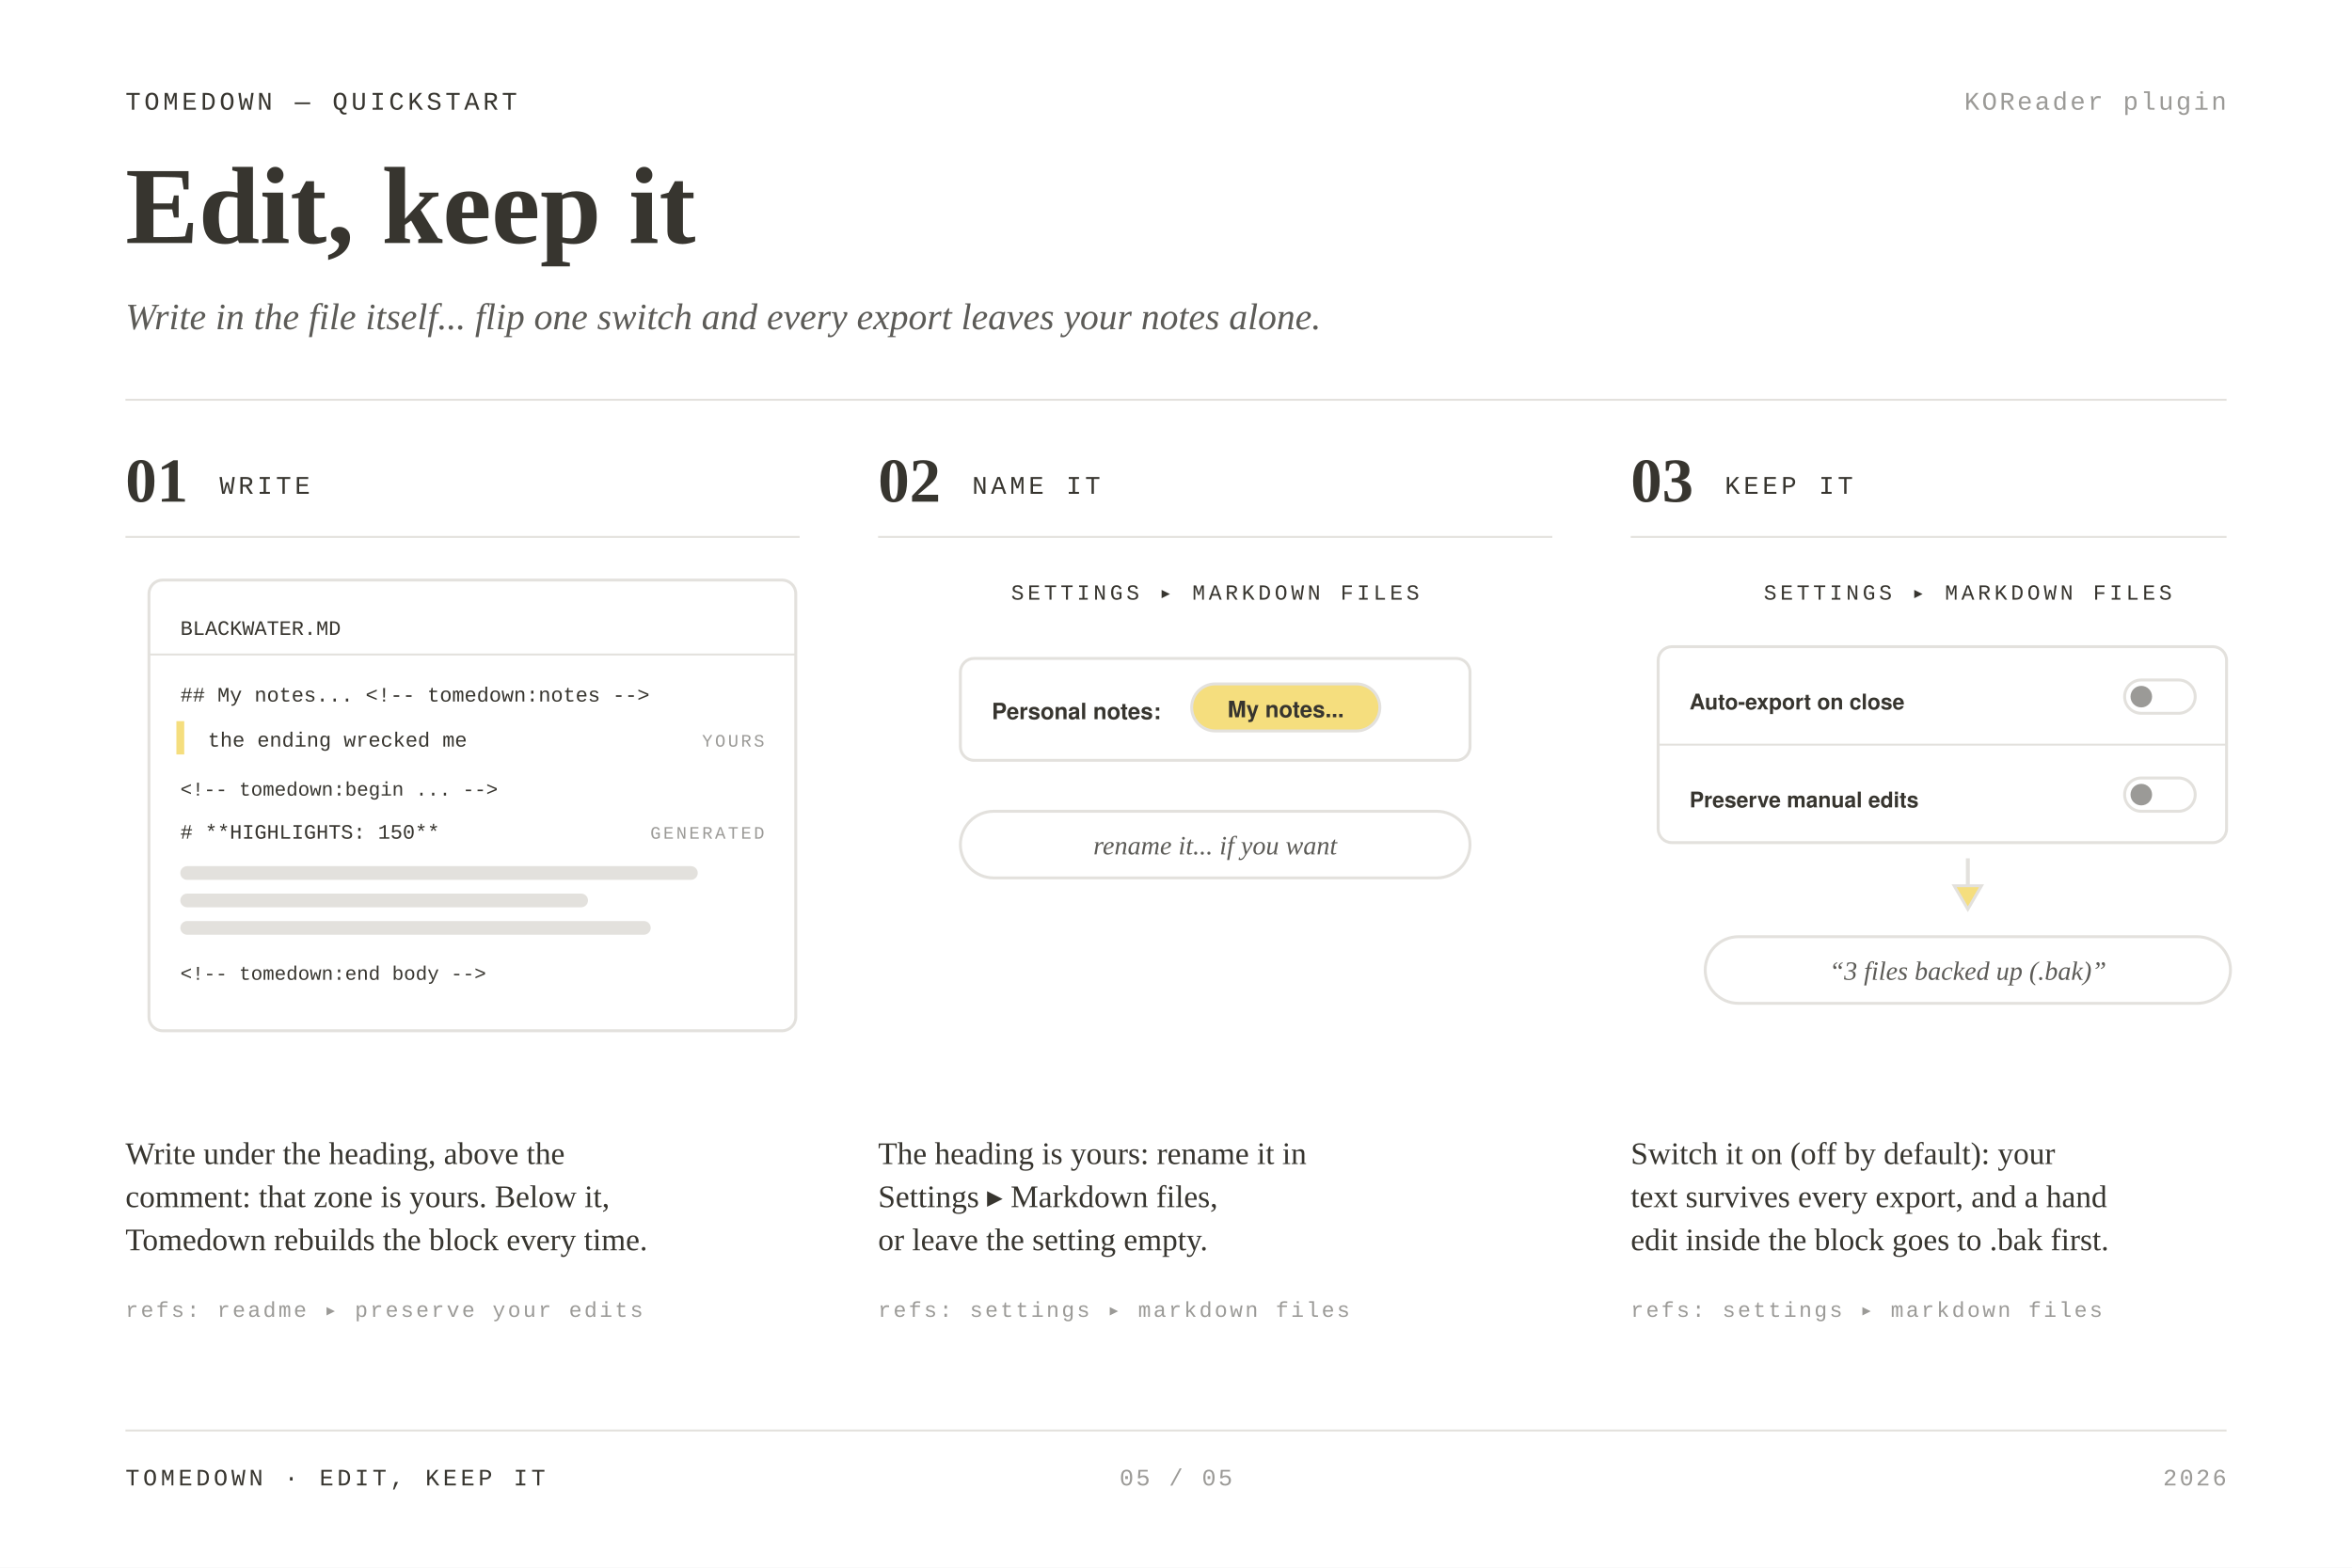
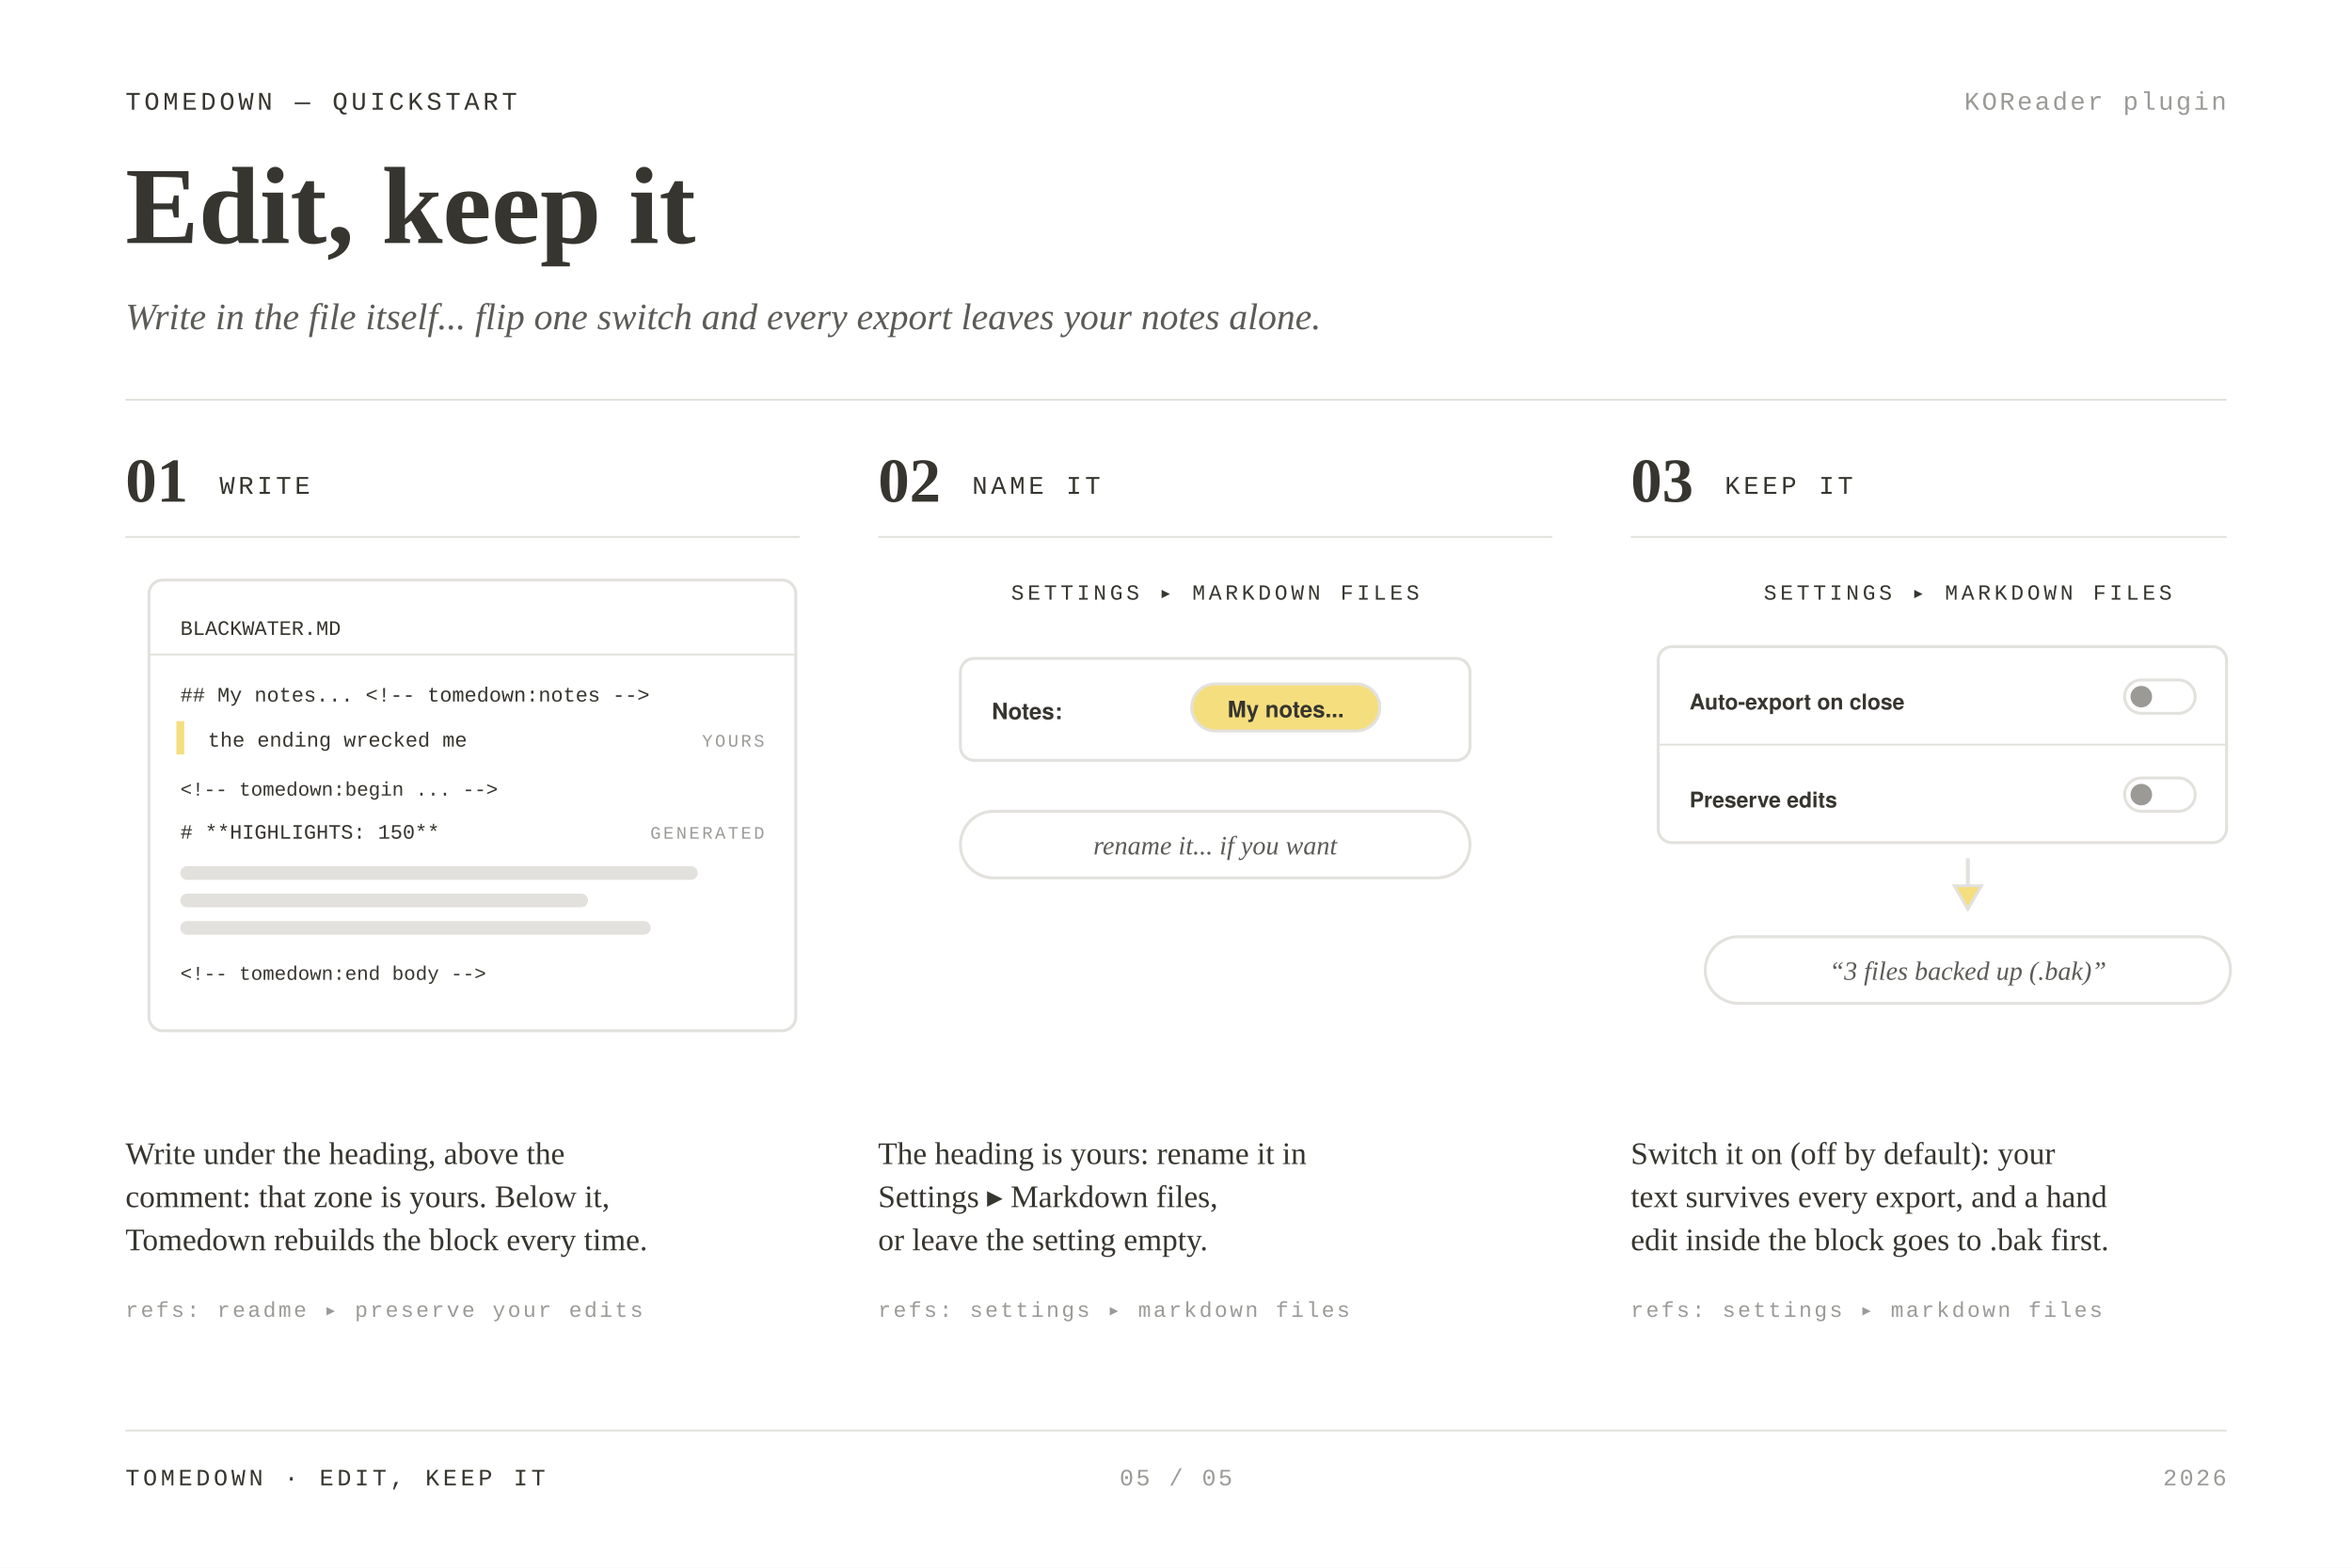
- <svg xmlns="http://www.w3.org/2000/svg" width="1740" height="1160" viewBox="0 0 1200 800" role="img" aria-label="Tomedown quickstart tutorial 05 — Edit, keep it: write your notes under the heading, flip Preserve manual edits on (off by default) and the export rebuilds only its own block, a hand-edited file is kept as .bak">
+ <svg xmlns="http://www.w3.org/2000/svg" width="1740" height="1160" viewBox="0 0 1200 800" role="img" aria-label="Tomedown quickstart tutorial 05 — Edit, keep it: write your notes under the heading, flip Preserve edits on (off by default) and the export rebuilds only its own block, a hand-edited file is kept as .bak">
  <style>
    .display { font-family: Georgia, "Times New Roman", serif; font-weight: 700; fill: #37352F; }
    .deck    { font-family: Georgia, "Times New Roman", serif; font-style: italic; fill: #5C5B57; }
    .label   { font-family: "SF Mono", Menlo, Consolas, "Liberation Mono", monospace; letter-spacing: 1.8px; fill: #37352F; }
    .labelm  { font-family: "SF Mono", Menlo, Consolas, "Liberation Mono", monospace; letter-spacing: 1.2px; fill: #9B9A97; }
    .body    { font-family: Georgia, "Times New Roman", serif; fill: #37352F; }
    .menu    { font-family: "Helvetica Neue", Helvetica, Arial, sans-serif; font-weight: 700; fill: #37352F; }
    .code    { font-family: "SF Mono", Menlo, Consolas, "Liberation Mono", monospace; fill: #37352F; }
    .rule    { stroke: #E3E1DD; stroke-width: 1; }
    .hair    { stroke: #E3E1DD; stroke-width: 1; opacity: 1; }
    .card    { fill: #FFFFFF; stroke: #E3E1DD; stroke-width: 1.5; }
    .skel    { fill: #E3E1DD; }
    .accent  { fill: #F5DE7E; }
  </style>
  <rect width="1200" height="800" fill="#FFFFFF" />
  <text class="label" x="64" y="56" font-size="13">TOMEDOWN — QUICKSTART</text>
  <text class="labelm" x="1136" y="56" font-size="13" text-anchor="end">KOReader plugin</text>
  <text class="display" x="64" y="124" font-size="56">Edit, keep it</text>
  <text class="deck" x="64" y="168" font-size="19">Write in the file itself... flip one switch and every export leaves your notes alone.</text>
  <line class="rule" x1="64" y1="204" x2="1136" y2="204" />
  <text class="display" x="64" y="256" font-size="32">01</text>
  <text class="label" x="112" y="252" font-size="13">WRITE</text>
  <line class="hair" x1="64" y1="274" x2="408" y2="274" />
  <rect class="card" x="76" y="296" width="330" height="230" rx="7" />
  <text class="code" x="92" y="324" font-size="10.5" fill="#9B9A97">BLACKWATER.MD</text>
  <line class="hair" x1="76" y1="334" x2="406" y2="334" />
  <text class="code" x="92" y="358" font-size="10.5">## My notes... &lt;!-- tomedown:notes --&gt;</text>
  <rect class="accent" x="90" y="368" width="4" height="17" />
  <text class="code" x="106" y="381" font-size="10.5">the ending wrecked me</text>
  <text class="labelm" x="390" y="381" font-size="9" text-anchor="end">YOURS</text>
  <text class="code" x="92" y="406" font-size="10" fill="#9B9A97">&lt;!-- tomedown:begin ... --&gt;</text>
  <text class="code" x="92" y="428" font-size="10.5"># **HIGHLIGHTS: 150**</text>
  <text class="labelm" x="390" y="428" font-size="9" text-anchor="end">GENERATED</text>
  <rect class="skel" x="92" y="442" width="264" height="7" rx="3.5" />
  <rect class="skel" x="92" y="456" width="208" height="7" rx="3.5" />
  <rect class="skel" x="92" y="470" width="240" height="7" rx="3.5" />
  <text class="code" x="92" y="500" font-size="10" fill="#9B9A97">&lt;!-- tomedown:end body --&gt;</text>
  <text class="body" x="64" y="594" font-size="16">Write under the heading, above the</text>
  <text class="body" x="64" y="616" font-size="16">comment: that zone is yours. Below it,</text>
  <text class="body" x="64" y="638" font-size="16">Tomedown rebuilds the block every time.</text>
  <text class="labelm" x="64" y="672" font-size="11">refs: readme ▸ preserve your edits</text>
  <text class="display" x="448" y="256" font-size="32">02</text>
  <text class="label" x="496" y="252" font-size="13">NAME IT</text>
  <line class="hair" x1="448" y1="274" x2="792" y2="274" />
  <text class="label" x="620" y="306" font-size="11" text-anchor="middle">SETTINGS ▸ MARKDOWN FILES</text>
  <rect class="card" x="490" y="336" width="260" height="52" rx="7" />
  <rect class="accent" x="608" y="349" width="96" height="24" rx="12" stroke="#E3E1DD" stroke-width="1.5" />
-   <text class="menu" x="506" y="367" font-size="11.5">Personal notes:</text>
+   <text class="menu" x="506" y="367" font-size="11.5">Notes:</text>
  <text class="menu" x="656" y="366" font-size="11.5" text-anchor="middle">My notes...</text>
  <rect x="490" y="414" width="260" height="34" rx="17" fill="#FFFFFF" stroke="#E3E1DD" stroke-width="1.5" />
  <text class="deck" x="620" y="436" font-size="13.5" text-anchor="middle">rename it... if you want</text>
  <text class="body" x="448" y="594" font-size="16">The heading is yours: rename it in</text>
  <text class="body" x="448" y="616" font-size="16">Settings ▸ Markdown files,</text>
  <text class="body" x="448" y="638" font-size="16">or leave the setting empty.</text>
  <text class="labelm" x="448" y="672" font-size="11">refs: settings ▸ markdown files</text>
  <text class="display" x="832" y="256" font-size="32">03</text>
  <text class="label" x="880" y="252" font-size="13">KEEP IT</text>
  <line class="hair" x1="832" y1="274" x2="1136" y2="274" />
  <text class="label" x="1004" y="306" font-size="11" text-anchor="middle">SETTINGS ▸ MARKDOWN FILES</text>
  <rect class="card" x="846" y="330" width="290" height="100" rx="7" />
  <line class="hair" x1="846" y1="380" x2="1136" y2="380" />
  <text class="menu" x="862" y="362" font-size="11">Auto-export on close</text>
  <rect x="1084" y="347" width="36" height="17" rx="8.5" fill="#FFFFFF" stroke="#E3E1DD" stroke-width="1.5" />
  <circle cx="1092.5" cy="355.5" r="5.5" fill="#9B9A97" />
-   <text class="menu" x="862" y="412" font-size="11">Preserve manual edits</text>
+   <text class="menu" x="862" y="412" font-size="11">Preserve edits</text>
  <rect x="1084" y="397" width="36" height="17" rx="8.5" fill="#FFFFFF" stroke="#E3E1DD" stroke-width="1.5" />
  <circle cx="1092.5" cy="405.5" r="5.5" fill="#9B9A97" />
  <path d="M1004 438 V454" fill="none" stroke="#E3E1DD" stroke-width="2" />
  <path class="accent" d="M997 452 L1004 464 L1011 452 Z" stroke="#E3E1DD" stroke-width="1.5" />
  <rect x="870" y="478" width="268" height="34" rx="17" fill="#FFFFFF" stroke="#E3E1DD" stroke-width="1.5" />
  <text class="deck" x="1004" y="500" font-size="13.5" text-anchor="middle">“3 files backed up (.bak)”</text>
  <text class="body" x="832" y="594" font-size="16">Switch it on (off by default): your</text>
  <text class="body" x="832" y="616" font-size="16">text survives every export, and a hand</text>
  <text class="body" x="832" y="638" font-size="16">edit inside the block goes to .bak first.</text>
  <text class="labelm" x="832" y="672" font-size="11">refs: settings ▸ markdown files</text>
  <line class="rule" x1="64" y1="730" x2="1136" y2="730" />
  <text class="label" x="64" y="758" font-size="12">TOMEDOWN · EDIT, KEEP IT</text>
  <text class="labelm" x="600" y="758" font-size="12" text-anchor="middle">05 / 05</text>
  <text class="labelm" x="1136" y="758" font-size="12" text-anchor="end">2026</text>
</svg>
